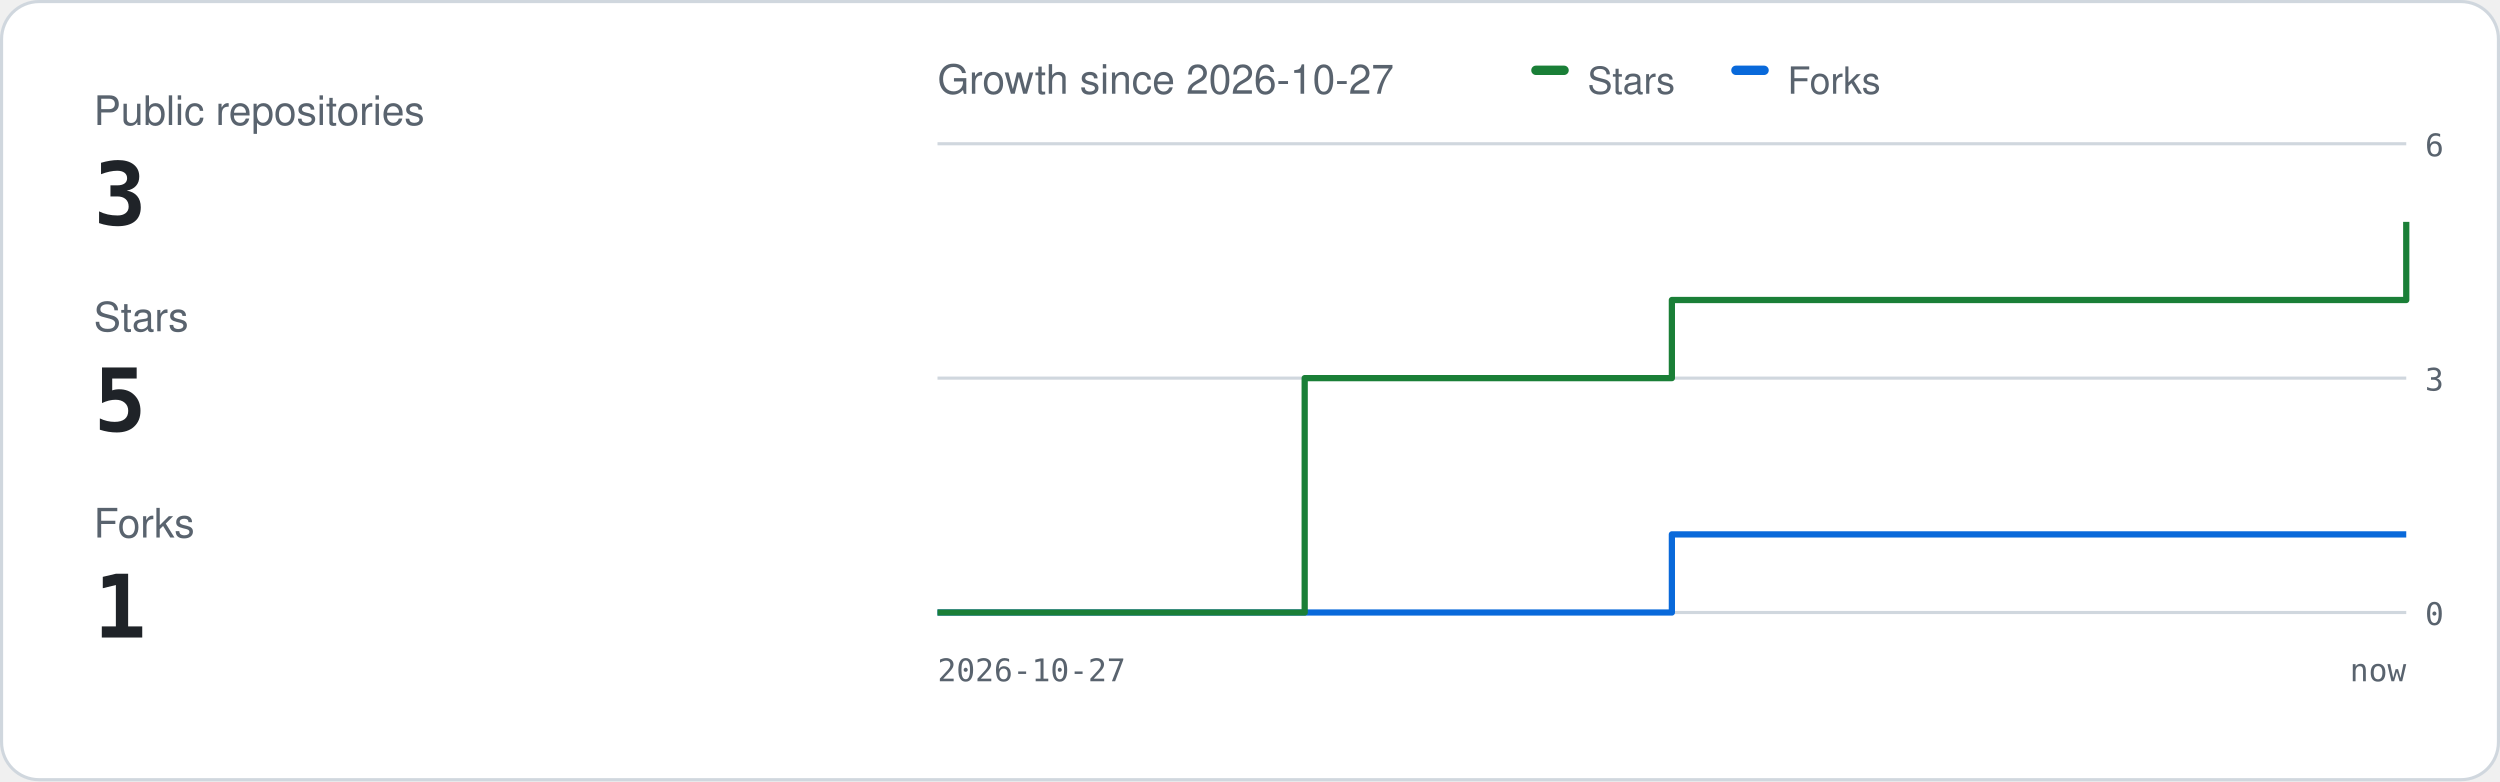
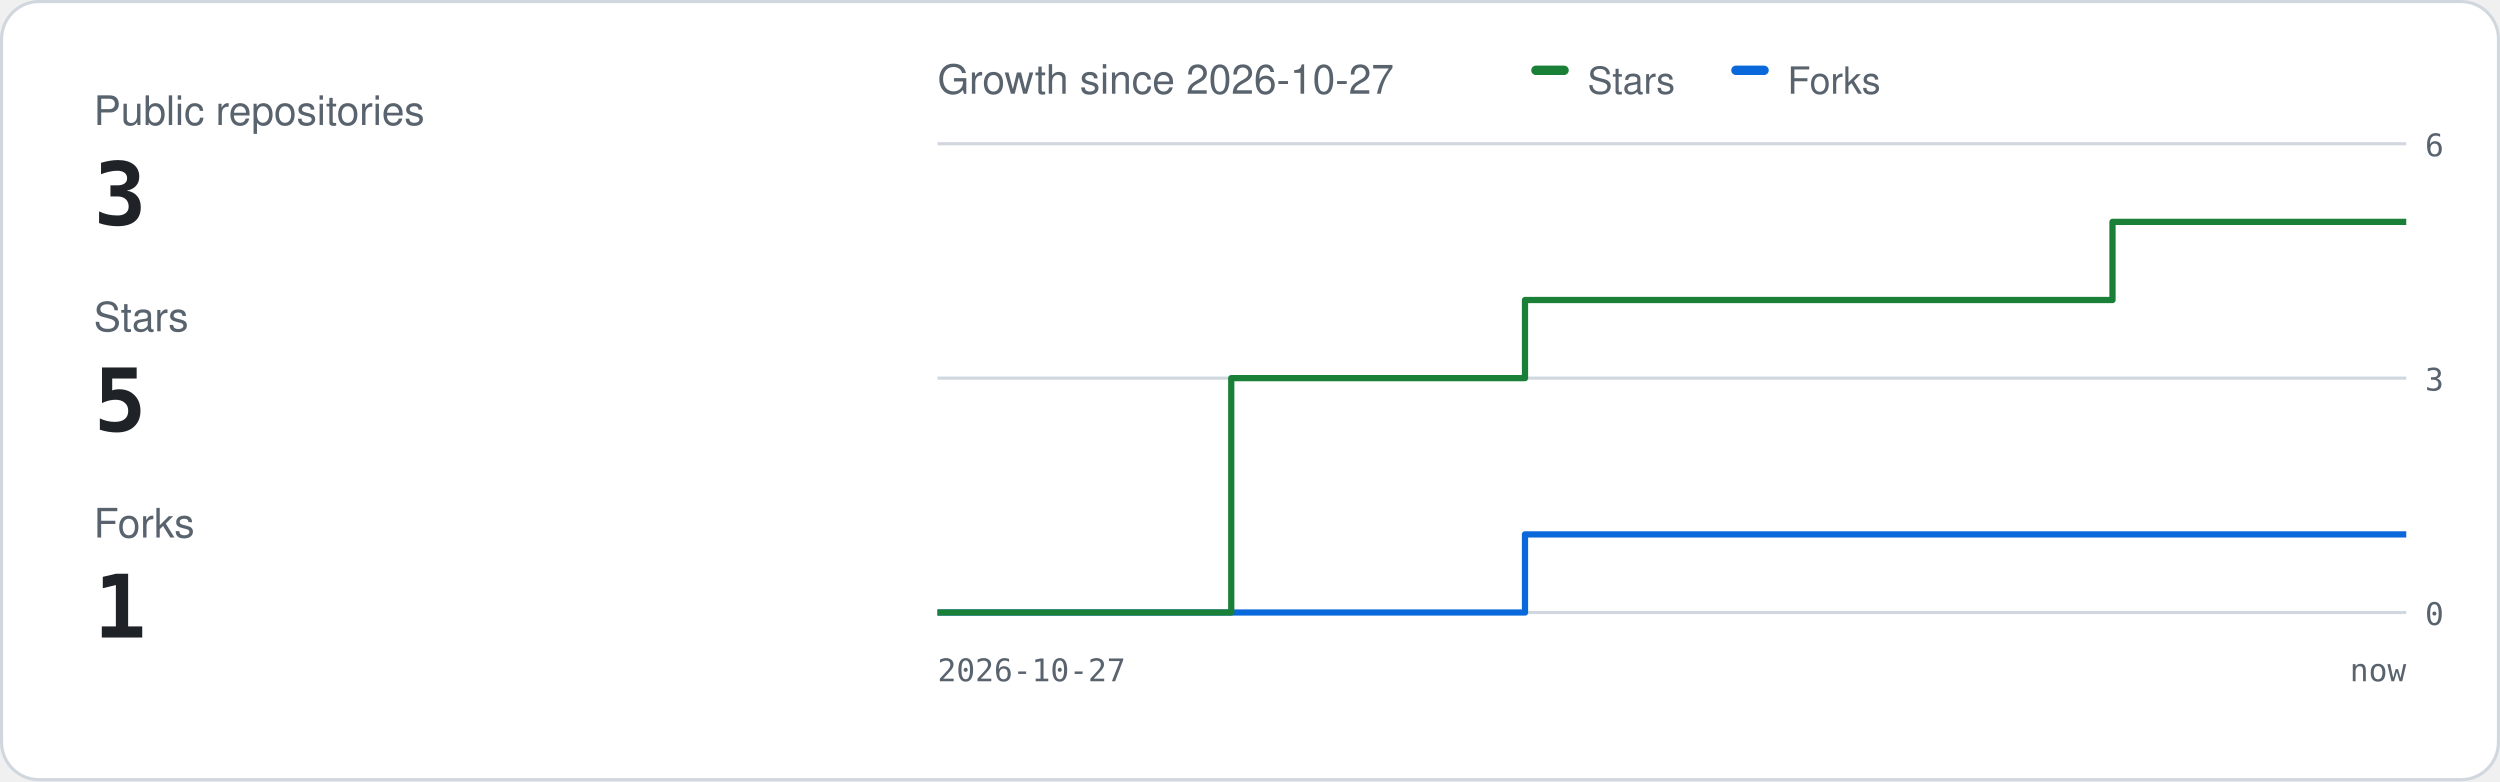
<svg xmlns="http://www.w3.org/2000/svg" width="800" height="250" viewBox="0 0 800 250" role="img" aria-label="TypeSOL organization: 3 public repositories, 5 stars, 1 forks">
  <rect x="0.5" y="0.5" width="799" height="249" rx="12" fill="#ffffff" stroke="#d0d7de" />
  <text x="30" y="40" font-family="-apple-system, BlinkMacSystemFont, 'Segoe UI', Helvetica, Arial, sans-serif" font-size="13" fill="#59636e">Public repositories</text>
  <text x="30" y="72" font-family="ui-monospace, SFMono-Regular, Menlo, monospace" font-size="28" font-weight="600" fill="#1f2328">3</text>
  <text x="30" y="106" font-family="-apple-system, BlinkMacSystemFont, 'Segoe UI', Helvetica, Arial, sans-serif" font-size="13" fill="#59636e">Stars</text>
  <text x="30" y="138" font-family="ui-monospace, SFMono-Regular, Menlo, monospace" font-size="28" font-weight="600" fill="#1f2328">5</text>
  <text x="30" y="172" font-family="-apple-system, BlinkMacSystemFont, 'Segoe UI', Helvetica, Arial, sans-serif" font-size="13" fill="#59636e">Forks</text>
  <text x="30" y="204" font-family="ui-monospace, SFMono-Regular, Menlo, monospace" font-size="28" font-weight="600" fill="#1f2328">1</text>
  <text x="300" y="30" font-family="-apple-system, BlinkMacSystemFont, 'Segoe UI', Helvetica, Arial, sans-serif" font-size="13" fill="#59636e">Growth since 2026-10-27</text>
  <rect x="490" y="21" width="12" height="3" rx="1.5" fill="#1a7f37" />
  <text x="508" y="30" font-family="-apple-system, BlinkMacSystemFont, 'Segoe UI', Helvetica, Arial, sans-serif" font-size="12" fill="#59636e">Stars</text>
  <rect x="554" y="21" width="12" height="3" rx="1.5" fill="#0969da" />
  <text x="572" y="30" font-family="-apple-system, BlinkMacSystemFont, 'Segoe UI', Helvetica, Arial, sans-serif" font-size="12" fill="#59636e">Forks</text>
  <line x1="300" x2="770" y1="46" y2="46" stroke="#d0d7de" stroke-width="1" />
  <text x="776" y="50" font-family="ui-monospace, SFMono-Regular, Menlo, monospace" font-size="10" fill="#59636e">6</text>
  <line x1="300" x2="770" y1="121" y2="121" stroke="#d0d7de" stroke-width="1" />
  <text x="776" y="125" font-family="ui-monospace, SFMono-Regular, Menlo, monospace" font-size="10" fill="#59636e">3</text>
  <line x1="300" x2="770" y1="196" y2="196" stroke="#d0d7de" stroke-width="1" />
  <text x="776" y="200" font-family="ui-monospace, SFMono-Regular, Menlo, monospace" font-size="10" fill="#59636e">0</text>
-   <path d="M300.0,196.0H417.5V196.0H535.0V171.0H770.0V171.0H770" fill="none" stroke="#0969da" stroke-width="2" stroke-linejoin="round" />
-   <path d="M300.0,196.0H417.5V121.0H535.0V96.0H770.0V71.0H770" fill="none" stroke="#1a7f37" stroke-width="2" stroke-linejoin="round" />
+   <path d="M300.0,196.0H394.0V196.0H488.0V171.0H676.0V171.0H770" fill="none" stroke="#0969da" stroke-width="2" stroke-linejoin="round" />
+   <path d="M300.0,196.0H394.0V121.0H488.0V96.0H676.0V71.0H770" fill="none" stroke="#1a7f37" stroke-width="2" stroke-linejoin="round" />
  <text x="300" y="218" font-family="ui-monospace, SFMono-Regular, Menlo, monospace" font-size="10" fill="#59636e">2026-10-27</text>
  <text x="770" y="218" font-family="ui-monospace, SFMono-Regular, Menlo, monospace" font-size="10" fill="#59636e" text-anchor="end">now</text>
</svg>
